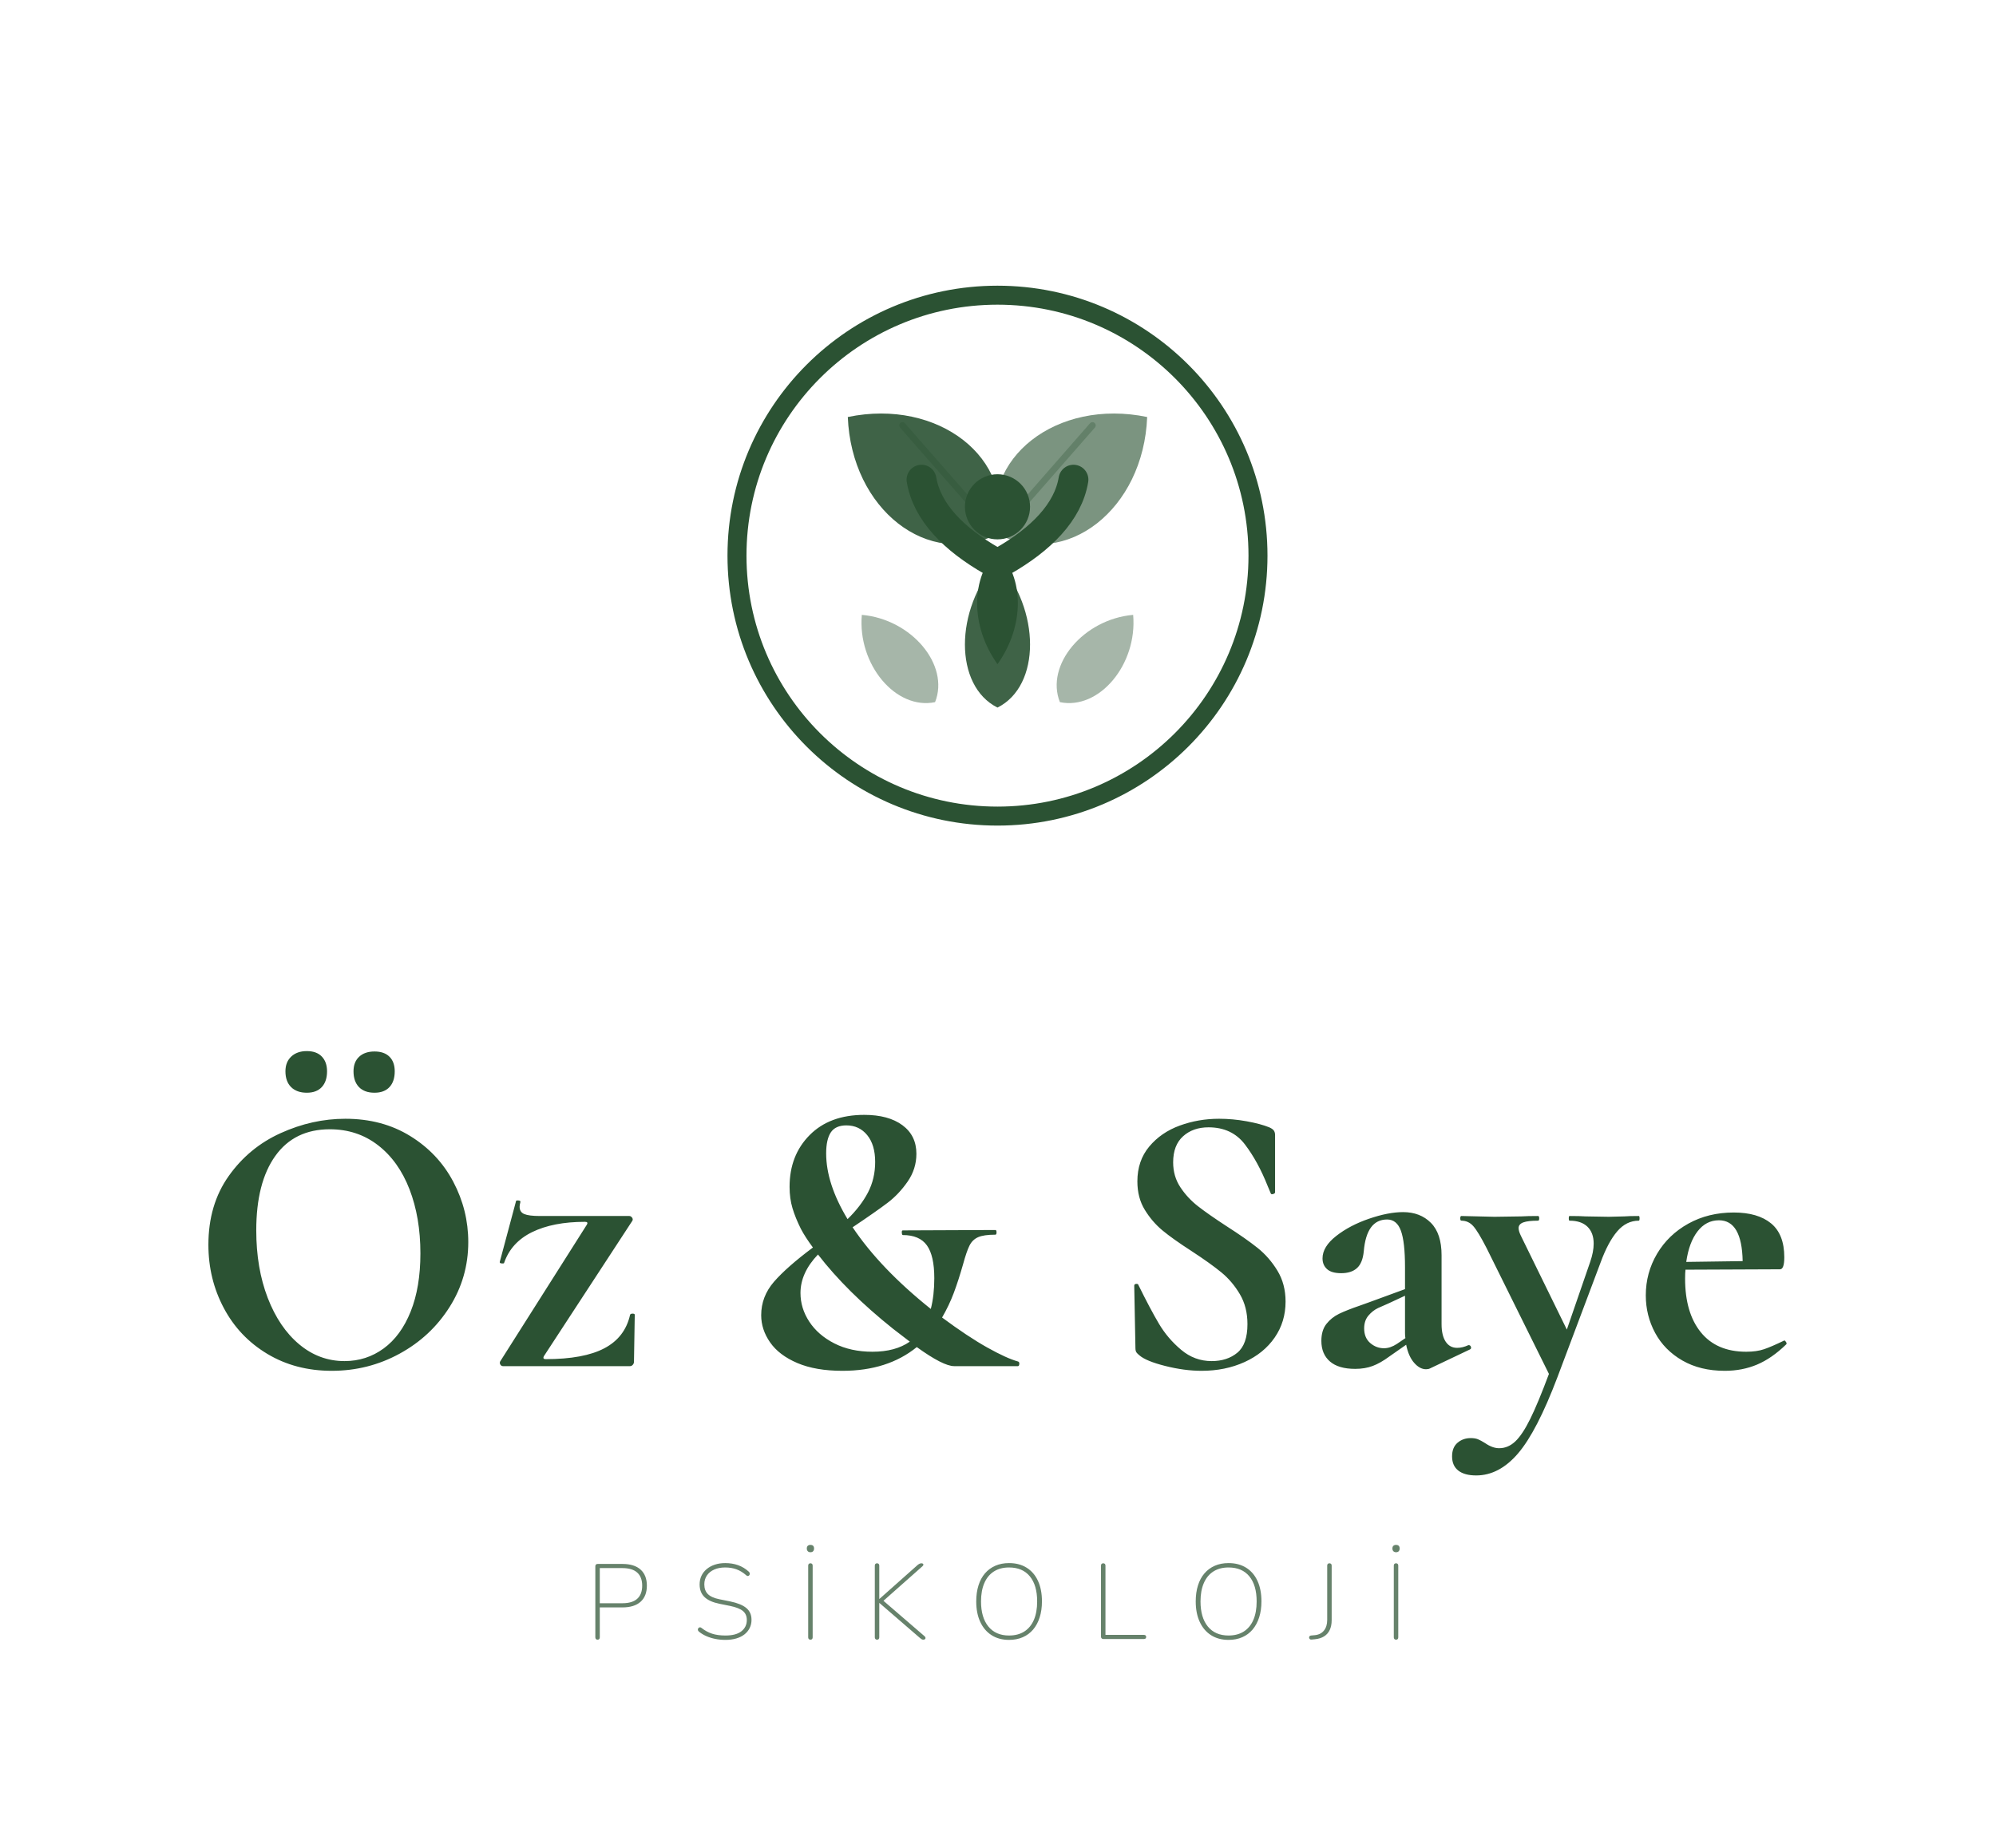
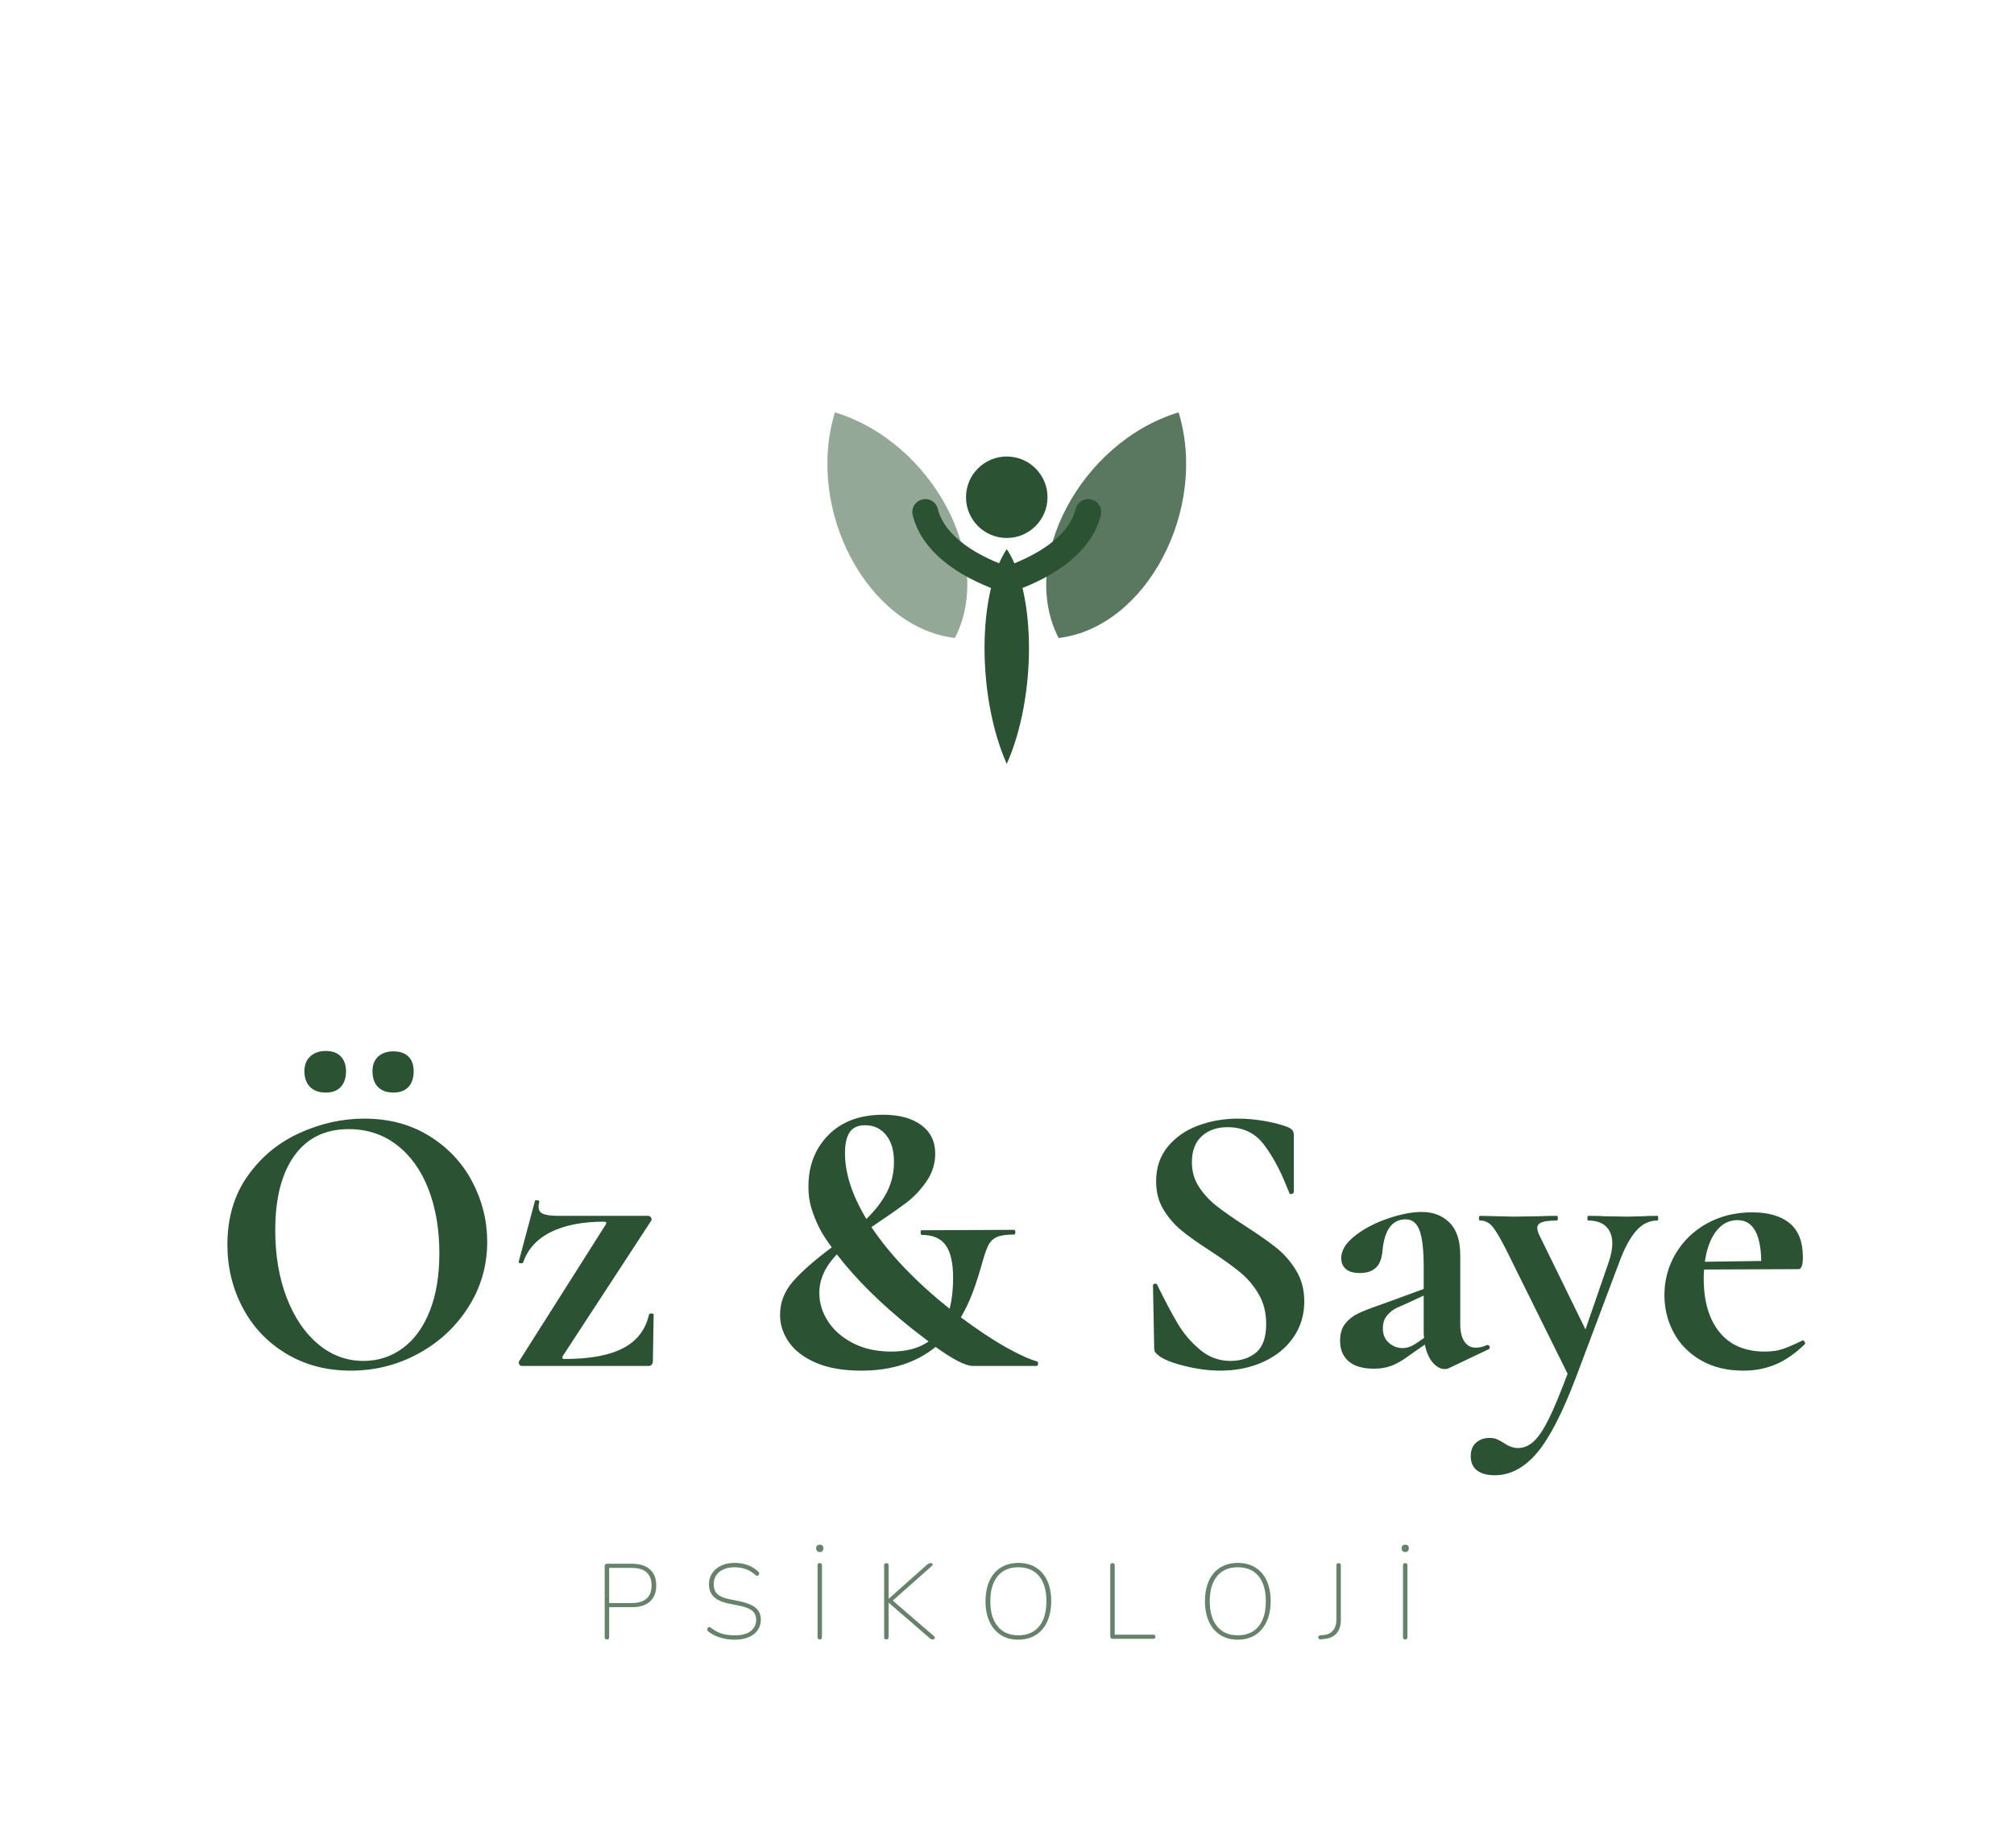
- <svg xmlns="http://www.w3.org/2000/svg" width="862" height="798" viewBox="0 0 862 798">
-   <g transform="translate(280.7787 90) scale(1.171875)">
-     <circle cx="128" cy="128" r="96" stroke="#2B5233" stroke-width="7" fill="none" />
-     <path d="M128 120 C102 108 102 72 128 50 C154 72 154 108 128 120 Z" transform="rotate(-52 128 120)" fill="#2B5233" fill-opacity="0.9" />
-     <path d="M128 120 C102 108 102 72 128 50 C154 72 154 108 128 120 Z" transform="rotate(52 128 120)" fill="#2B5233" fill-opacity="0.62" />
-     <path d="M128 120 L93 80" stroke="#2B5233" stroke-width="2.4" stroke-linecap="round" opacity="0.35" />
-     <path d="M128 120 L163 80" stroke="#2B5233" stroke-width="2.4" stroke-linecap="round" opacity="0.3" />
-     <path d="M105 182 C92 175 92 153 105 140 C118 153 118 175 105 182 Z" transform="rotate(-40 105 182)" fill="#2B5233" fill-opacity="0.42" />
-     <path d="M151 182 C138 175 138 153 151 140 C164 153 164 175 151 182 Z" transform="rotate(40 151 182)" fill="#2B5233" fill-opacity="0.42" />
-     <path d="M128 184 C112 176 112 148 128 130 C144 148 144 176 128 184 Z" fill="#2B5233" fill-opacity="0.9" />
-     <circle cx="128" cy="110" r="12" fill="#2B5233" />
-     <path d="M128 126 C118 136 118 154 128 168 C138 154 138 136 128 126 Z" fill="#2B5233" />
-     <path d="M126 130 C112 122 102 112 100 100" stroke="#2B5233" stroke-width="11" stroke-linecap="round" fill="none" />
-     <path d="M130 130 C144 122 154 112 156 100" stroke="#2B5233" stroke-width="11" stroke-linecap="round" fill="none" />
+ <svg xmlns="http://www.w3.org/2000/svg" width="870" height="798" viewBox="0 0 870 798">
+   <g transform="translate(274.8947 90) scale(1.6)">
+     <path d="M0 0 C-13 -9 -13 -33 0 -46 C13 -33 13 -9 0 0 Z" fill="#2B5233" fill-opacity="0.5" transform="translate(86 116) rotate(-28) scale(1.5)" />
+     <path d="M0 0 C-13 -9 -13 -33 0 -46 C13 -33 13 -9 0 0 Z" fill="#2B5233" fill-opacity="0.78" transform="translate(114 116) rotate(28) scale(1.5)" />
+     <circle cx="100" cy="78" r="11" fill="#2B5233" />
+     <path d="M100 92 C92 104 92 132 100 150 C108 132 108 104 100 92 Z" fill="#2B5233" />
+     <path d="M99 100 C88 96 80 90 78 82" stroke="#2B5233" stroke-width="7" stroke-linecap="round" fill="none" />
+     <path d="M101 100 C112 96 120 90 122 82" stroke="#2B5233" stroke-width="7" stroke-linecap="round" fill="none" />
  </g>
-   <path d="M61.49 2.02Q45.86 2.02 33.68 -5.29Q21.5 -12.6 14.87 -25.12Q8.23 -37.63 8.23 -52.42L8.23 -52.42Q8.23 -69.72 16.97 -82.07Q25.7 -94.42 39.4 -100.63Q53.09 -106.85 67.37 -106.85L67.37 -106.85Q83.33 -106.85 95.42 -99.37Q107.52 -91.9 113.99 -79.63Q120.46 -67.37 120.46 -53.59L120.46 -53.59Q120.46 -38.3 112.39 -25.54Q104.33 -12.77 90.8 -5.38Q77.28 2.02 61.49 2.02L61.49 2.02M67.03 -2.18Q76.44 -2.18 83.92 -7.64Q91.39 -13.1 95.59 -23.6Q99.79 -34.1 99.79 -48.72L99.79 -48.72Q99.79 -64.18 95.09 -76.36Q90.38 -88.54 81.48 -95.42Q72.58 -102.31 60.65 -102.31L60.65 -102.31Q45.36 -102.31 37.13 -90.8Q28.9 -79.3 28.9 -58.63L28.9 -58.63Q28.9 -42.34 33.85 -29.48Q38.81 -16.63 47.46 -9.41Q56.11 -2.18 67.03 -2.18L67.03 -2.18M50.74 -118.1Q46.37 -118.1 43.93 -120.54Q41.5 -122.98 41.5 -127.34L41.5 -127.34Q41.5 -131.38 44.02 -133.73Q46.54 -136.08 50.74 -136.08L50.74 -136.08Q54.94 -136.08 57.2 -133.73Q59.47 -131.38 59.47 -127.34L59.47 -127.34Q59.47 -122.98 57.2 -120.54Q54.94 -118.1 50.74 -118.1L50.74 -118.1M79.97 -118.1Q75.6 -118.1 73.25 -120.54Q70.9 -122.98 70.9 -127.34L70.9 -127.34Q70.9 -131.38 73.33 -133.64Q75.77 -135.91 79.97 -135.91L79.97 -135.91Q84.17 -135.91 86.44 -133.64Q88.7 -131.38 88.7 -127.34L88.7 -127.34Q88.7 -122.98 86.44 -120.54Q84.17 -118.1 79.97 -118.1L79.97 -118.1M171.7 -61.15Q172.37 -62.33 170.86 -62.33L170.86 -62.33Q157.08 -62.33 148.01 -57.88Q138.94 -53.42 135.91 -44.52L135.91 -44.52Q135.91 -44.35 135.24 -44.35L135.24 -44.35Q133.9 -44.35 134.06 -45.02L134.06 -45.02L141.12 -71.4Q141.12 -71.57 141.79 -71.57L141.79 -71.57Q143.14 -71.57 142.97 -70.9L142.97 -70.9Q142.63 -69.55 142.63 -68.88L142.63 -68.88Q142.63 -66.53 144.65 -65.69Q146.66 -64.85 151.37 -64.85L151.37 -64.85L190.01 -64.85Q190.68 -64.85 191.18 -64.18Q191.69 -63.5 191.35 -62.83L191.35 -62.83L153.05 -4.2Q152.54 -3.02 153.89 -3.02L153.89 -3.02Q170.35 -3.02 179.26 -7.73Q188.16 -12.43 190.34 -22.18L190.34 -22.18Q190.51 -22.68 191.44 -22.68Q192.36 -22.68 192.36 -22.18L192.36 -22.18L192.02 -1.85Q192.02 -1.18 191.52 -0.59Q191.02 0 190.34 0L190.34 0L135.41 0Q134.74 0 134.32 -0.67Q133.9 -1.34 134.23 -2.02L134.23 -2.02L171.7 -61.15M296.18 -88.2Q296.18 -95.59 292.74 -99.79Q289.3 -103.99 283.75 -103.99L283.75 -103.99Q279.05 -103.99 277.03 -100.97Q275.02 -97.94 275.02 -91.9L275.02 -91.9Q275.02 -78.79 284.26 -63.5L284.26 -63.5Q289.97 -69.05 293.08 -75.01Q296.18 -80.98 296.18 -88.2L296.18 -88.2M246.96 -22.01Q246.96 -30.07 252.5 -36.46Q258.05 -42.84 269.3 -51.24L269.3 -51.24Q265.94 -55.78 264.1 -59.3L264.1 -59.3Q261.74 -64.01 260.48 -68.21Q259.22 -72.41 259.22 -77.45L259.22 -77.45Q259.22 -91.06 267.88 -99.79Q276.53 -108.53 291.48 -108.53L291.48 -108.53Q301.9 -108.53 307.94 -104.08Q313.99 -99.62 313.99 -91.73L313.99 -91.73Q313.99 -85.18 310.21 -79.72Q306.43 -74.26 301.56 -70.56Q296.69 -66.86 286.44 -59.98L286.44 -59.98Q298.37 -42.17 320.21 -24.7L320.21 -24.7Q321.72 -30.58 321.72 -37.97L321.72 -37.97Q321.72 -47.71 318.53 -52.16Q315.34 -56.62 308.11 -56.62L308.11 -56.62Q307.78 -56.62 307.69 -57.62Q307.61 -58.63 308.11 -58.63L308.11 -58.63L348.1 -58.8Q348.6 -58.8 348.6 -57.79Q348.6 -56.78 348.1 -56.78L348.1 -56.78Q343.06 -56.78 340.62 -55.69Q338.18 -54.6 336.92 -52.08Q335.66 -49.56 334.15 -44.02L334.15 -44.02Q332.14 -36.96 330.12 -31.58Q328.1 -26.21 325.08 -21L325.08 -21Q336.17 -12.77 344.57 -8.06Q352.97 -3.36 357.84 -2.02L357.84 -2.02Q358.51 -1.85 358.43 -0.92Q358.34 0 357.84 0L357.84 0L330.29 0Q325.58 0 314.16 -8.23L314.16 -8.23Q301.56 2.02 282.07 2.02L282.07 2.02Q270.48 2.02 262.58 -1.34Q254.69 -4.7 250.82 -10.25Q246.96 -15.79 246.96 -22.01L246.96 -22.01M263.93 -31.58Q263.93 -25.03 267.71 -19.24Q271.49 -13.44 278.54 -9.83Q285.6 -6.22 295.01 -6.22L295.01 -6.22Q304.92 -6.22 311.14 -10.58L311.14 -10.58L303.91 -16.13Q283.92 -32.09 271.49 -48.22L271.49 -48.22Q263.93 -40.32 263.93 -31.58L263.93 -31.58M424.87 -88.03Q424.87 -81.98 427.98 -77.28Q431.09 -72.58 435.62 -69.05Q440.16 -65.52 447.89 -60.48L447.89 -60.48Q456.29 -55.1 461.33 -51.07Q466.37 -47.04 469.9 -41.24Q473.42 -35.45 473.42 -27.89L473.42 -27.89Q473.42 -19.15 468.72 -12.35Q464.02 -5.54 455.7 -1.76Q447.38 2.02 437.14 2.02L437.14 2.02Q429.74 2.02 421.43 -0.08Q413.11 -2.18 410.26 -4.7L410.26 -4.7Q409.42 -5.38 409 -5.96Q408.58 -6.55 408.58 -7.9L408.58 -7.9L408.07 -34.61L408.07 -34.78Q408.07 -35.45 408.91 -35.53Q409.75 -35.62 409.92 -34.94L409.92 -34.94Q414.96 -24.7 418.74 -18.31Q422.52 -11.93 428.32 -7.06Q434.11 -2.18 441.5 -2.18L441.5 -2.18Q448.22 -2.18 452.59 -5.8Q456.96 -9.41 456.96 -18.14L456.96 -18.14Q456.96 -25.54 453.68 -31.08Q450.41 -36.62 445.7 -40.49Q441 -44.35 432.77 -49.73L432.77 -49.73Q424.7 -54.94 420.25 -58.63Q415.8 -62.33 412.61 -67.54Q409.42 -72.74 409.42 -79.8L409.42 -79.8Q409.42 -88.7 414.54 -94.84Q419.66 -100.97 427.73 -103.91Q435.79 -106.85 444.7 -106.85L444.7 -106.85Q450.58 -106.85 456.62 -105.76Q462.67 -104.66 466.37 -103.15L466.37 -103.15Q467.88 -102.48 468.38 -101.72Q468.89 -100.97 468.89 -99.79L468.89 -99.79L468.89 -75.1Q468.89 -74.59 468.05 -74.34Q467.21 -74.09 467.04 -74.59L467.04 -74.59L465.7 -77.78Q461.5 -88.37 455.87 -95.76Q450.24 -103.15 440.16 -103.15L440.16 -103.15Q433.44 -103.15 429.16 -99.29Q424.87 -95.42 424.87 -88.03L424.87 -88.03M535.75 1.01Q535.08 1.34 534.07 1.34L534.07 1.34Q531.38 1.34 528.95 -1.43Q526.51 -4.2 525.5 -9.24L525.5 -9.24L518.28 -4.2Q514.42 -1.34 511.06 -0.08Q507.7 1.18 503.5 1.18L503.5 1.18Q496.27 1.18 492.58 -2.02Q488.88 -5.21 488.88 -10.92L488.88 -10.92Q488.88 -15.46 491.06 -18.23Q493.25 -21 496.52 -22.6Q499.8 -24.19 505.68 -26.21L505.68 -26.21L509.88 -27.72L525 -33.26L525 -42.84Q525 -53.59 523.24 -58.46Q521.47 -63.34 517.27 -63.34L517.27 -63.34Q508.37 -63.34 507.19 -49.56L507.19 -49.56Q506.69 -44.52 504.25 -42.34Q501.82 -40.15 497.45 -40.15L497.45 -40.15Q493.25 -40.15 491.32 -41.92Q489.38 -43.68 489.38 -46.54L489.38 -46.54Q489.38 -51.58 495.26 -56.2Q501.14 -60.82 509.46 -63.67Q517.78 -66.53 524.16 -66.53L524.16 -66.53Q531.55 -66.53 536.17 -61.91Q540.79 -57.29 540.79 -47.88L540.79 -47.88L540.79 -18.14Q540.79 -13.27 542.56 -10.58Q544.32 -7.9 547.51 -7.9L547.51 -7.9Q549.86 -7.9 552.38 -9.07L552.38 -9.07L552.55 -9.07Q553.22 -9.07 553.48 -8.32Q553.73 -7.56 553.06 -7.22L553.06 -7.22L535.75 1.01M507.36 -16.3Q507.36 -12.26 509.96 -10Q512.57 -7.73 515.93 -7.73L515.93 -7.73Q518.62 -7.73 521.47 -9.58L521.47 -9.58L525.17 -12.1Q525 -12.94 525 -14.28L525 -14.28L525 -30.41L517.78 -27.05Q515.76 -26.21 513.41 -25.12Q511.06 -24.02 509.21 -21.84Q507.36 -19.66 507.36 -16.3L507.36 -16.3M625.97 -64.85Q626.3 -64.85 626.3 -63.84Q626.3 -62.83 625.97 -62.83L625.97 -62.83Q620.59 -62.83 616.64 -58.21Q612.7 -53.59 609.5 -44.86L609.5 -44.86L590.86 4.7Q581.95 28.22 573.8 37.72Q565.66 47.21 555.74 47.21L555.74 47.21Q550.7 47.21 548.02 45.11Q545.33 43.01 545.33 38.98L545.33 38.98Q545.33 35.11 547.68 33.1Q550.03 31.08 553.39 31.08L553.39 31.08Q555.24 31.08 556.5 31.58Q557.76 32.09 559.61 33.26L559.61 33.26Q562.8 35.45 565.66 35.45L565.66 35.45Q569.52 35.45 572.63 32.51Q575.74 29.57 579.1 22.76Q582.46 15.96 587.16 3.36L587.16 3.36L560.28 -50.9Q556.58 -58.13 554.48 -60.48Q552.38 -62.83 549.36 -62.83L549.36 -62.83Q548.86 -62.83 548.86 -63.84Q548.86 -64.85 549.36 -64.85L549.36 -64.85L563.64 -64.51L575.23 -64.68Q577.92 -64.85 582.46 -64.85L582.46 -64.85Q582.96 -64.85 582.96 -63.84Q582.96 -62.83 582.46 -62.83L582.46 -62.83Q578.09 -62.83 576.07 -62.08Q574.06 -61.32 574.06 -59.64L574.06 -59.64Q574.06 -58.3 575.06 -56.28L575.06 -56.28L594.89 -15.79L604.97 -45.02Q606.48 -49.39 606.48 -52.92L606.48 -52.92Q606.48 -57.62 603.79 -60.23Q601.1 -62.83 596.06 -62.83L596.06 -62.83Q595.73 -62.83 595.73 -63.84Q595.73 -64.85 596.06 -64.85L596.06 -64.85Q600.6 -64.85 602.95 -64.68L602.95 -64.68L613.03 -64.51L619.75 -64.68Q621.77 -64.85 625.97 -64.85L625.97 -64.85M663.1 2.02Q652.51 2.02 644.78 -2.44Q637.06 -6.89 633.02 -14.36Q628.99 -21.84 628.99 -30.58L628.99 -30.58Q628.99 -40.32 633.86 -48.55Q638.74 -56.78 647.39 -61.57Q656.04 -66.36 666.96 -66.36L666.96 -66.36Q677.38 -66.36 683.09 -61.66Q688.8 -56.95 688.8 -47.04L688.8 -47.04Q688.8 -41.83 686.95 -41.83L686.95 -41.83L646.13 -41.66Q645.96 -40.32 645.96 -37.8L645.96 -37.8Q645.96 -23.02 652.76 -14.62Q659.57 -6.22 672.34 -6.22L672.34 -6.22Q676.87 -6.22 680.06 -7.31Q683.26 -8.4 688.46 -10.92L688.46 -10.92L688.8 -11.09Q689.14 -11.09 689.56 -10.42Q689.98 -9.74 689.64 -9.41L689.64 -9.41Q683.42 -3.36 677.04 -0.67Q670.66 2.02 663.1 2.02L663.1 2.02M646.46 -45.02L670.82 -45.36Q670.49 -63 660.58 -63L660.58 -63Q655.03 -63 651.34 -58.21Q647.64 -53.42 646.46 -45.02L646.46 -45.02" fill="#2B5233" transform="translate(81.77 590.08)" />
-   <path d="M5.38 0.28L5.38 0.28Q4.92 0.28 4.67 0Q4.42 -0.28 4.42 -0.74L4.42 -0.74L4.42 -31.42Q4.42 -31.92 4.69 -32.18Q4.97 -32.43 5.43 -32.43L5.43 -32.43L16.15 -32.43Q21.25 -32.43 23.97 -29.99Q26.68 -27.55 26.68 -23.05L26.68 -23.05Q26.68 -18.54 23.97 -16.1Q21.25 -13.66 16.15 -13.66L16.15 -13.66L6.35 -13.66L6.35 -0.74Q6.35 -0.28 6.12 0Q5.89 0.28 5.38 0.28M6.35 -30.64L6.35 -15.46L16.1 -15.46Q20.38 -15.46 22.52 -17.39Q24.66 -19.32 24.66 -23.05L24.66 -23.05Q24.66 -26.77 22.52 -28.7Q20.38 -30.64 16.1 -30.64L16.1 -30.64L6.35 -30.64 M60.6 0.37L60.6 0.37Q58.3 0.37 56.23 -0.05Q54.16 -0.46 52.39 -1.24Q50.61 -2.02 49.19 -3.17L49.19 -3.17Q48.87 -3.45 48.75 -3.77Q48.64 -4.09 48.75 -4.39Q48.87 -4.69 49.1 -4.88Q49.33 -5.06 49.65 -5.06Q49.97 -5.06 50.29 -4.78L50.29 -4.78Q52.45 -3.08 54.87 -2.3Q57.28 -1.52 60.6 -1.52L60.6 -1.52Q65.2 -1.52 67.52 -3.36Q69.84 -5.2 69.84 -8.23L69.84 -8.23Q69.84 -10.72 68.14 -12.12Q66.44 -13.52 62.57 -14.31L62.57 -14.31L58.02 -15.23Q53.7 -16.1 51.58 -18.12Q49.46 -20.15 49.46 -23.6L49.46 -23.6Q49.46 -25.67 50.27 -27.35Q51.07 -29.03 52.55 -30.24Q54.02 -31.46 56.04 -32.13Q58.07 -32.8 60.5 -32.8L60.5 -32.8Q63.54 -32.8 66.07 -31.9Q68.6 -31 70.67 -29.12L70.67 -29.12Q70.99 -28.84 71.08 -28.5Q71.18 -28.15 71.06 -27.85Q70.95 -27.55 70.74 -27.39Q70.53 -27.23 70.21 -27.23Q69.89 -27.23 69.57 -27.55L69.57 -27.55Q67.59 -29.3 65.38 -30.11Q63.17 -30.91 60.5 -30.91L60.5 -30.91Q57.79 -30.91 55.77 -30.01Q53.74 -29.12 52.61 -27.46Q51.49 -25.81 51.49 -23.6L51.49 -23.6Q51.49 -20.93 53.05 -19.39Q54.62 -17.85 58.11 -17.16L58.11 -17.16L62.67 -16.24Q67.36 -15.27 69.61 -13.41Q71.87 -11.55 71.87 -8.28L71.87 -8.28Q71.87 -6.35 71.08 -4.76Q70.3 -3.17 68.85 -2.02Q67.4 -0.87 65.31 -0.25Q63.22 0.37 60.6 0.37 M97.32 0.28L97.32 0.28Q96.86 0.28 96.6 0Q96.35 -0.28 96.35 -0.74L96.35 -0.74L96.35 -31.69Q96.35 -32.2 96.6 -32.45Q96.86 -32.71 97.32 -32.71L97.32 -32.71Q97.78 -32.71 98.03 -32.45Q98.28 -32.2 98.28 -31.69L98.28 -31.69L98.28 -0.74Q98.28 -0.28 98.05 0Q97.82 0.28 97.32 0.28M97.32 -37.49L97.32 -37.49Q96.58 -37.49 96.17 -37.93Q95.75 -38.36 95.75 -39.1L95.75 -39.1Q95.75 -39.88 96.17 -40.27Q96.58 -40.66 97.32 -40.66L97.32 -40.66Q98.1 -40.66 98.49 -40.27Q98.88 -39.88 98.88 -39.1L98.88 -39.1Q98.88 -38.36 98.49 -37.93Q98.1 -37.49 97.32 -37.49 M126.08 0.28L126.08 0.28Q125.62 0.28 125.37 0Q125.12 -0.28 125.12 -0.74L125.12 -0.74L125.12 -31.69Q125.12 -32.2 125.37 -32.45Q125.62 -32.71 126.08 -32.71L126.08 -32.71Q126.54 -32.71 126.79 -32.45Q127.05 -32.2 127.05 -31.69L127.05 -31.69L127.05 -17.34L127.14 -17.34L143.65 -32.02Q144.11 -32.38 144.48 -32.54Q144.85 -32.71 145.22 -32.71L145.22 -32.71Q145.68 -32.71 145.91 -32.52Q146.14 -32.34 146.09 -32.04Q146.05 -31.74 145.68 -31.42L145.68 -31.42L127.97 -15.73L128.06 -17.2L146.51 -1.29Q146.97 -0.92 147.01 -0.55Q147.06 -0.18 146.8 0.05Q146.55 0.28 146.09 0.28L146.09 0.28Q145.72 0.28 145.4 0.12Q145.08 -0.05 144.71 -0.37L144.71 -0.37L127.14 -15.55L127.05 -15.55L127.05 -0.74Q127.05 -0.28 126.82 0Q126.59 0.28 126.08 0.28 M183.09 0.37L183.09 0.37Q178.72 0.37 175.55 -1.66Q172.37 -3.68 170.65 -7.41Q168.92 -11.13 168.92 -16.24L168.92 -16.24Q168.92 -20.1 169.89 -23.16Q170.85 -26.22 172.69 -28.36Q174.53 -30.5 177.16 -31.65Q179.78 -32.8 183.09 -32.8L183.09 -32.8Q187.51 -32.8 190.7 -30.8Q193.9 -28.8 195.6 -25.09Q197.3 -21.39 197.3 -16.28L197.3 -16.28Q197.3 -12.42 196.31 -9.34Q195.33 -6.26 193.49 -4.09Q191.65 -1.93 189.02 -0.78Q186.4 0.37 183.09 0.37M183.09 -1.52L183.09 -1.52Q186.95 -1.52 189.67 -3.24Q192.38 -4.97 193.81 -8.26Q195.23 -11.55 195.23 -16.24L195.23 -16.24Q195.23 -23.23 192.08 -27.07Q188.93 -30.91 183.09 -30.91L183.09 -30.91Q179.27 -30.91 176.56 -29.19Q173.84 -27.46 172.42 -24.17Q170.99 -20.88 170.99 -16.24L170.99 -16.24Q170.99 -9.29 174.17 -5.4Q177.34 -1.52 183.09 -1.52 M241.29 0L223.81 0Q223.35 0 223.08 -0.28Q222.8 -0.55 222.8 -1.01L222.8 -1.01L222.8 -31.69Q222.8 -32.2 223.05 -32.45Q223.31 -32.71 223.77 -32.71L223.77 -32.71Q224.23 -32.71 224.48 -32.45Q224.73 -32.2 224.73 -31.69L224.73 -31.69L224.73 -1.79L241.29 -1.79Q241.8 -1.79 242.05 -1.56Q242.31 -1.33 242.31 -0.92L242.31 -0.92Q242.31 -0.46 242.05 -0.23Q241.8 0 241.29 0L241.29 0 M277.88 0.37L277.88 0.37Q273.51 0.37 270.33 -1.66Q267.16 -3.68 265.44 -7.41Q263.71 -11.13 263.71 -16.24L263.71 -16.24Q263.71 -20.1 264.68 -23.16Q265.64 -26.22 267.48 -28.36Q269.32 -30.5 271.94 -31.65Q274.57 -32.8 277.88 -32.8L277.88 -32.8Q282.29 -32.8 285.49 -30.8Q288.69 -28.8 290.39 -25.09Q292.09 -21.39 292.09 -16.28L292.09 -16.28Q292.09 -12.42 291.1 -9.34Q290.11 -6.26 288.27 -4.09Q286.43 -1.93 283.81 -0.78Q281.19 0.37 277.88 0.37M277.88 -1.52L277.88 -1.52Q281.74 -1.52 284.46 -3.24Q287.17 -4.97 288.6 -8.26Q290.02 -11.55 290.02 -16.24L290.02 -16.24Q290.02 -23.23 286.87 -27.07Q283.72 -30.91 277.88 -30.91L277.88 -30.91Q274.06 -30.91 271.35 -29.19Q268.63 -27.46 267.21 -24.17Q265.78 -20.88 265.78 -16.24L265.78 -16.24Q265.78 -9.29 268.95 -5.4Q272.13 -1.52 277.88 -1.52 M315.2 0.09L313.73 0.23Q313.22 0.28 312.94 -0.02Q312.67 -0.32 312.67 -0.69L312.67 -0.69Q312.67 -0.97 312.88 -1.22Q313.08 -1.47 313.54 -1.52L313.54 -1.52L315.06 -1.66Q317.64 -1.89 319.06 -3.63Q320.49 -5.38 320.49 -8.23L320.49 -8.23L320.49 -31.69Q320.49 -32.2 320.74 -32.45Q320.99 -32.71 321.45 -32.71L321.45 -32.71Q321.91 -32.71 322.17 -32.45Q322.42 -32.2 322.42 -31.69L322.42 -31.69L322.42 -8.14Q322.42 -5.7 321.59 -3.93Q320.76 -2.16 319.15 -1.15Q317.54 -0.14 315.2 0.09L315.2 0.09 M350.22 0.28L350.22 0.28Q349.76 0.28 349.5 0Q349.25 -0.28 349.25 -0.74L349.25 -0.74L349.25 -31.69Q349.25 -32.2 349.5 -32.45Q349.76 -32.71 350.22 -32.71L350.22 -32.71Q350.68 -32.71 350.93 -32.45Q351.18 -32.2 351.18 -31.69L351.18 -31.69L351.18 -0.74Q351.18 -0.28 350.95 0Q350.72 0.28 350.22 0.28M350.22 -37.49L350.22 -37.49Q349.48 -37.49 349.07 -37.93Q348.65 -38.36 348.65 -39.1L348.65 -39.1Q348.65 -39.88 349.07 -40.27Q349.48 -40.66 350.22 -40.66L350.22 -40.66Q351 -40.66 351.39 -40.27Q351.78 -39.88 351.78 -39.1L351.78 -39.1Q351.78 -38.36 351.39 -37.93Q351 -37.49 350.22 -37.49" fill="#2B5233" fill-opacity="0.72" transform="translate(252.68 707.95)" />
+   <path d="M61.49 2.02Q45.86 2.02 33.68 -5.29Q21.5 -12.6 14.87 -25.12Q8.23 -37.63 8.23 -52.42L8.23 -52.42Q8.23 -69.72 16.97 -82.07Q25.7 -94.42 39.4 -100.63Q53.09 -106.85 67.37 -106.85L67.37 -106.85Q83.33 -106.85 95.42 -99.37Q107.52 -91.9 113.99 -79.63Q120.46 -67.37 120.46 -53.59L120.46 -53.59Q120.46 -38.3 112.39 -25.54Q104.33 -12.77 90.8 -5.38Q77.28 2.02 61.49 2.02L61.49 2.02M67.03 -2.18Q76.44 -2.18 83.92 -7.64Q91.39 -13.1 95.59 -23.6Q99.79 -34.1 99.79 -48.72L99.79 -48.72Q99.79 -64.18 95.09 -76.36Q90.38 -88.54 81.48 -95.42Q72.58 -102.31 60.65 -102.31L60.65 -102.31Q45.36 -102.31 37.13 -90.8Q28.9 -79.3 28.9 -58.63L28.9 -58.63Q28.9 -42.34 33.85 -29.48Q38.81 -16.63 47.46 -9.41Q56.11 -2.18 67.03 -2.18L67.03 -2.18M50.74 -118.1Q46.37 -118.1 43.93 -120.54Q41.5 -122.98 41.5 -127.34L41.5 -127.34Q41.5 -131.38 44.02 -133.73Q46.54 -136.08 50.74 -136.08L50.74 -136.08Q54.94 -136.08 57.2 -133.73Q59.47 -131.38 59.47 -127.34L59.47 -127.34Q59.47 -122.98 57.2 -120.54Q54.94 -118.1 50.74 -118.1L50.74 -118.1M79.97 -118.1Q75.6 -118.1 73.25 -120.54Q70.9 -122.98 70.9 -127.34L70.9 -127.34Q70.9 -131.38 73.33 -133.64Q75.77 -135.91 79.97 -135.91L79.97 -135.91Q84.17 -135.91 86.44 -133.64Q88.7 -131.38 88.7 -127.34L88.7 -127.34Q88.7 -122.98 86.44 -120.54Q84.17 -118.1 79.97 -118.1L79.97 -118.1 M171.7 -61.15Q172.37 -62.33 170.86 -62.33L170.86 -62.33Q157.08 -62.33 148.01 -57.88Q138.94 -53.42 135.91 -44.52L135.91 -44.52Q135.91 -44.35 135.24 -44.35L135.24 -44.35Q133.9 -44.35 134.06 -45.02L134.06 -45.02L141.12 -71.4Q141.12 -71.57 141.79 -71.57L141.79 -71.57Q143.14 -71.57 142.97 -70.9L142.97 -70.9Q142.63 -69.55 142.63 -68.88L142.63 -68.88Q142.63 -66.53 144.65 -65.69Q146.66 -64.85 151.37 -64.85L151.37 -64.85L190.01 -64.85Q190.68 -64.85 191.18 -64.18Q191.69 -63.5 191.35 -62.83L191.35 -62.83L153.05 -4.2Q152.54 -3.02 153.89 -3.02L153.89 -3.02Q170.35 -3.02 179.26 -7.73Q188.16 -12.43 190.34 -22.18L190.34 -22.18Q190.51 -22.68 191.44 -22.68Q192.36 -22.68 192.36 -22.18L192.36 -22.18L192.02 -1.85Q192.02 -1.18 191.52 -0.59Q191.02 0 190.34 0L190.34 0L135.41 0Q134.74 0 134.32 -0.67Q133.9 -1.34 134.23 -2.02L134.23 -2.02L171.7 -61.15  M296.18 -88.2Q296.18 -95.59 292.74 -99.79Q289.3 -103.99 283.75 -103.99L283.75 -103.99Q279.05 -103.99 277.03 -100.97Q275.02 -97.94 275.02 -91.9L275.02 -91.9Q275.02 -78.79 284.26 -63.5L284.26 -63.5Q289.97 -69.05 293.08 -75.01Q296.18 -80.98 296.18 -88.2L296.18 -88.2M246.96 -22.01Q246.96 -30.07 252.5 -36.46Q258.05 -42.84 269.3 -51.24L269.3 -51.24Q265.94 -55.78 264.1 -59.3L264.1 -59.3Q261.74 -64.01 260.48 -68.21Q259.22 -72.41 259.22 -77.45L259.22 -77.45Q259.22 -91.06 267.88 -99.79Q276.53 -108.53 291.48 -108.53L291.48 -108.53Q301.9 -108.53 307.94 -104.08Q313.99 -99.62 313.99 -91.73L313.99 -91.73Q313.99 -85.18 310.21 -79.72Q306.43 -74.26 301.56 -70.56Q296.69 -66.86 286.44 -59.98L286.44 -59.98Q298.37 -42.17 320.21 -24.7L320.21 -24.7Q321.72 -30.58 321.72 -37.97L321.72 -37.97Q321.72 -47.71 318.53 -52.16Q315.34 -56.62 308.11 -56.62L308.11 -56.62Q307.78 -56.62 307.69 -57.62Q307.61 -58.63 308.11 -58.63L308.11 -58.63L348.1 -58.8Q348.6 -58.8 348.6 -57.79Q348.6 -56.78 348.1 -56.78L348.1 -56.78Q343.06 -56.78 340.62 -55.69Q338.18 -54.6 336.92 -52.08Q335.66 -49.56 334.15 -44.02L334.15 -44.02Q332.14 -36.96 330.12 -31.58Q328.1 -26.21 325.08 -21L325.08 -21Q336.17 -12.77 344.57 -8.06Q352.97 -3.36 357.84 -2.02L357.84 -2.02Q358.51 -1.85 358.43 -0.92Q358.34 0 357.84 0L357.84 0L330.29 0Q325.58 0 314.16 -8.23L314.16 -8.23Q301.56 2.02 282.07 2.02L282.07 2.02Q270.48 2.02 262.58 -1.34Q254.69 -4.7 250.82 -10.25Q246.96 -15.79 246.96 -22.01L246.96 -22.01M263.93 -31.58Q263.93 -25.03 267.71 -19.24Q271.49 -13.44 278.54 -9.83Q285.6 -6.22 295.01 -6.22L295.01 -6.22Q304.92 -6.22 311.14 -10.58L311.14 -10.58L303.91 -16.13Q283.92 -32.09 271.49 -48.22L271.49 -48.22Q263.93 -40.32 263.93 -31.58L263.93 -31.58  M424.87 -88.03Q424.87 -81.98 427.98 -77.28Q431.09 -72.58 435.62 -69.05Q440.16 -65.52 447.89 -60.48L447.89 -60.48Q456.29 -55.1 461.33 -51.07Q466.37 -47.04 469.9 -41.24Q473.42 -35.45 473.42 -27.89L473.42 -27.89Q473.42 -19.15 468.72 -12.35Q464.02 -5.54 455.7 -1.76Q447.38 2.02 437.14 2.02L437.14 2.02Q429.74 2.02 421.43 -0.08Q413.11 -2.18 410.26 -4.7L410.26 -4.7Q409.42 -5.38 409 -5.96Q408.58 -6.55 408.58 -7.9L408.58 -7.9L408.07 -34.61L408.07 -34.78Q408.07 -35.45 408.91 -35.53Q409.75 -35.62 409.92 -34.94L409.92 -34.94Q414.96 -24.7 418.74 -18.31Q422.52 -11.93 428.32 -7.06Q434.11 -2.18 441.5 -2.18L441.5 -2.18Q448.22 -2.18 452.59 -5.8Q456.96 -9.41 456.96 -18.14L456.96 -18.14Q456.96 -25.54 453.68 -31.08Q450.41 -36.62 445.7 -40.49Q441 -44.35 432.77 -49.73L432.77 -49.73Q424.7 -54.94 420.25 -58.63Q415.8 -62.33 412.61 -67.54Q409.42 -72.74 409.42 -79.8L409.42 -79.8Q409.42 -88.7 414.54 -94.84Q419.66 -100.97 427.73 -103.91Q435.79 -106.85 444.7 -106.85L444.7 -106.85Q450.58 -106.85 456.62 -105.76Q462.67 -104.66 466.37 -103.15L466.37 -103.15Q467.88 -102.48 468.38 -101.72Q468.89 -100.97 468.89 -99.79L468.89 -99.79L468.89 -75.1Q468.89 -74.59 468.05 -74.34Q467.21 -74.09 467.04 -74.59L467.04 -74.59L465.7 -77.78Q461.5 -88.37 455.87 -95.76Q450.24 -103.15 440.16 -103.15L440.16 -103.15Q433.44 -103.15 429.16 -99.29Q424.87 -95.42 424.87 -88.03L424.87 -88.03 M535.75 1.01Q535.08 1.34 534.07 1.34L534.07 1.34Q531.38 1.34 528.95 -1.43Q526.51 -4.2 525.5 -9.24L525.5 -9.24L518.28 -4.2Q514.42 -1.34 511.06 -0.08Q507.7 1.18 503.5 1.18L503.5 1.18Q496.27 1.18 492.58 -2.02Q488.88 -5.21 488.88 -10.92L488.88 -10.92Q488.88 -15.46 491.06 -18.23Q493.25 -21 496.52 -22.6Q499.8 -24.19 505.68 -26.21L505.68 -26.21L509.88 -27.72L525 -33.26L525 -42.84Q525 -53.59 523.24 -58.46Q521.47 -63.34 517.27 -63.34L517.27 -63.34Q508.37 -63.34 507.19 -49.56L507.19 -49.56Q506.69 -44.52 504.25 -42.34Q501.82 -40.15 497.45 -40.15L497.45 -40.15Q493.25 -40.15 491.32 -41.92Q489.38 -43.68 489.38 -46.54L489.38 -46.54Q489.38 -51.58 495.26 -56.2Q501.14 -60.82 509.46 -63.67Q517.78 -66.53 524.16 -66.53L524.16 -66.53Q531.55 -66.53 536.17 -61.91Q540.79 -57.29 540.79 -47.88L540.79 -47.88L540.79 -18.14Q540.79 -13.27 542.56 -10.58Q544.32 -7.9 547.51 -7.9L547.51 -7.9Q549.86 -7.9 552.38 -9.07L552.38 -9.07L552.55 -9.07Q553.22 -9.07 553.48 -8.32Q553.73 -7.56 553.06 -7.22L553.06 -7.22L535.75 1.01M507.36 -16.3Q507.36 -12.26 509.96 -10Q512.57 -7.73 515.93 -7.73L515.93 -7.73Q518.62 -7.73 521.47 -9.58L521.47 -9.58L525.17 -12.1Q525 -12.94 525 -14.28L525 -14.28L525 -30.41L517.78 -27.05Q515.76 -26.21 513.41 -25.12Q511.06 -24.02 509.21 -21.84Q507.36 -19.66 507.36 -16.3L507.36 -16.3 M625.97 -64.85Q626.3 -64.85 626.3 -63.84Q626.3 -62.83 625.97 -62.83L625.97 -62.83Q620.59 -62.83 616.64 -58.21Q612.7 -53.59 609.5 -44.86L609.5 -44.86L590.86 4.7Q581.95 28.22 573.8 37.72Q565.66 47.21 555.74 47.21L555.74 47.21Q550.7 47.21 548.02 45.11Q545.33 43.01 545.33 38.98L545.33 38.98Q545.33 35.11 547.68 33.1Q550.03 31.08 553.39 31.08L553.39 31.08Q555.24 31.08 556.5 31.58Q557.76 32.09 559.61 33.26L559.61 33.26Q562.8 35.45 565.66 35.45L565.66 35.45Q569.52 35.45 572.63 32.51Q575.74 29.57 579.1 22.76Q582.46 15.96 587.16 3.36L587.16 3.36L560.28 -50.9Q556.58 -58.13 554.48 -60.48Q552.38 -62.83 549.36 -62.83L549.36 -62.83Q548.86 -62.83 548.86 -63.84Q548.86 -64.85 549.36 -64.85L549.36 -64.85L563.64 -64.51L575.23 -64.68Q577.92 -64.85 582.46 -64.85L582.46 -64.85Q582.96 -64.85 582.96 -63.84Q582.96 -62.83 582.46 -62.83L582.46 -62.83Q578.09 -62.83 576.07 -62.08Q574.06 -61.32 574.06 -59.64L574.06 -59.64Q574.06 -58.3 575.06 -56.28L575.06 -56.28L594.89 -15.79L604.97 -45.02Q606.48 -49.39 606.48 -52.92L606.48 -52.92Q606.48 -57.62 603.79 -60.23Q601.1 -62.83 596.06 -62.83L596.06 -62.83Q595.73 -62.83 595.73 -63.84Q595.73 -64.85 596.06 -64.85L596.06 -64.85Q600.6 -64.85 602.95 -64.68L602.95 -64.68L613.03 -64.51L619.75 -64.68Q621.77 -64.85 625.97 -64.85L625.97 -64.85 M663.1 2.02Q652.51 2.02 644.78 -2.44Q637.06 -6.89 633.02 -14.36Q628.99 -21.84 628.99 -30.58L628.99 -30.58Q628.99 -40.32 633.86 -48.55Q638.74 -56.78 647.39 -61.57Q656.04 -66.36 666.96 -66.36L666.96 -66.36Q677.38 -66.36 683.09 -61.66Q688.8 -56.95 688.8 -47.04L688.8 -47.04Q688.8 -41.83 686.95 -41.83L686.95 -41.83L646.13 -41.66Q645.96 -40.32 645.96 -37.8L645.96 -37.8Q645.96 -23.02 652.76 -14.62Q659.57 -6.22 672.34 -6.22L672.34 -6.22Q676.87 -6.22 680.06 -7.31Q683.26 -8.4 688.46 -10.92L688.46 -10.92L688.8 -11.09Q689.14 -11.09 689.56 -10.42Q689.98 -9.74 689.64 -9.41L689.64 -9.41Q683.42 -3.36 677.04 -0.67Q670.66 2.02 663.1 2.02L663.1 2.02M646.46 -45.02L670.82 -45.36Q670.49 -63 660.58 -63L660.58 -63Q655.03 -63 651.34 -58.21Q647.64 -53.42 646.46 -45.02L646.46 -45.02" fill="#2B5233" transform="translate(90.00 590.08)" />
+   <path d="M5.38 0.28L5.38 0.28Q4.92 0.28 4.67 0Q4.42 -0.28 4.42 -0.74L4.42 -0.74L4.42 -31.42Q4.42 -31.92 4.69 -32.18Q4.97 -32.43 5.43 -32.43L5.43 -32.43L16.15 -32.43Q21.25 -32.43 23.97 -29.99Q26.68 -27.55 26.68 -23.05L26.68 -23.05Q26.68 -18.54 23.97 -16.1Q21.25 -13.66 16.15 -13.66L16.15 -13.66L6.35 -13.66L6.35 -0.74Q6.35 -0.28 6.12 0Q5.89 0.28 5.38 0.28M6.35 -30.64L6.35 -15.46L16.1 -15.46Q20.38 -15.46 22.52 -17.39Q24.66 -19.32 24.66 -23.05L24.66 -23.05Q24.66 -26.77 22.52 -28.7Q20.38 -30.64 16.1 -30.64L16.1 -30.64L6.35 -30.64 M60.6 0.37L60.6 0.37Q58.3 0.37 56.23 -0.05Q54.16 -0.46 52.39 -1.24Q50.61 -2.02 49.19 -3.17L49.19 -3.17Q48.87 -3.45 48.75 -3.77Q48.64 -4.09 48.75 -4.39Q48.87 -4.69 49.1 -4.88Q49.33 -5.06 49.65 -5.06Q49.97 -5.06 50.29 -4.78L50.29 -4.78Q52.45 -3.08 54.87 -2.3Q57.28 -1.52 60.6 -1.52L60.6 -1.52Q65.2 -1.52 67.52 -3.36Q69.84 -5.2 69.84 -8.23L69.84 -8.23Q69.84 -10.72 68.14 -12.12Q66.44 -13.52 62.57 -14.31L62.57 -14.31L58.02 -15.23Q53.7 -16.1 51.58 -18.12Q49.46 -20.15 49.46 -23.6L49.46 -23.6Q49.46 -25.67 50.27 -27.35Q51.07 -29.03 52.55 -30.24Q54.02 -31.46 56.04 -32.13Q58.07 -32.8 60.5 -32.8L60.5 -32.8Q63.54 -32.8 66.07 -31.9Q68.6 -31 70.67 -29.12L70.67 -29.12Q70.99 -28.84 71.08 -28.5Q71.18 -28.15 71.06 -27.85Q70.95 -27.55 70.74 -27.39Q70.53 -27.23 70.21 -27.23Q69.89 -27.23 69.57 -27.55L69.57 -27.55Q67.59 -29.3 65.38 -30.11Q63.17 -30.91 60.5 -30.91L60.5 -30.91Q57.79 -30.91 55.77 -30.01Q53.74 -29.12 52.61 -27.46Q51.49 -25.81 51.49 -23.6L51.49 -23.6Q51.49 -20.93 53.05 -19.39Q54.62 -17.85 58.11 -17.16L58.11 -17.16L62.67 -16.24Q67.36 -15.27 69.61 -13.41Q71.87 -11.55 71.87 -8.28L71.87 -8.28Q71.87 -6.35 71.08 -4.76Q70.3 -3.17 68.85 -2.02Q67.4 -0.87 65.31 -0.25Q63.22 0.37 60.6 0.37 M97.32 0.28L97.32 0.28Q96.86 0.28 96.6 0Q96.35 -0.28 96.35 -0.74L96.35 -0.74L96.35 -31.69Q96.35 -32.2 96.6 -32.45Q96.86 -32.71 97.32 -32.71L97.32 -32.71Q97.78 -32.71 98.03 -32.45Q98.28 -32.2 98.28 -31.69L98.28 -31.69L98.28 -0.74Q98.28 -0.28 98.05 0Q97.82 0.28 97.32 0.28M97.32 -37.49L97.32 -37.49Q96.58 -37.49 96.17 -37.93Q95.75 -38.36 95.75 -39.1L95.75 -39.1Q95.75 -39.88 96.17 -40.27Q96.58 -40.66 97.32 -40.66L97.32 -40.66Q98.1 -40.66 98.49 -40.27Q98.88 -39.88 98.88 -39.1L98.88 -39.1Q98.88 -38.36 98.49 -37.93Q98.1 -37.49 97.32 -37.49 M126.08 0.28L126.08 0.28Q125.62 0.28 125.37 0Q125.12 -0.28 125.12 -0.74L125.12 -0.74L125.12 -31.69Q125.12 -32.2 125.37 -32.45Q125.62 -32.71 126.08 -32.71L126.08 -32.71Q126.54 -32.71 126.79 -32.45Q127.05 -32.2 127.05 -31.69L127.05 -31.69L127.05 -17.34L127.14 -17.34L143.65 -32.02Q144.11 -32.38 144.48 -32.54Q144.85 -32.71 145.22 -32.71L145.22 -32.71Q145.68 -32.71 145.91 -32.52Q146.14 -32.34 146.09 -32.04Q146.05 -31.74 145.68 -31.42L145.68 -31.42L127.97 -15.73L128.06 -17.2L146.51 -1.29Q146.97 -0.92 147.01 -0.55Q147.06 -0.18 146.8 0.05Q146.55 0.28 146.09 0.28L146.09 0.28Q145.72 0.28 145.4 0.12Q145.08 -0.05 144.71 -0.37L144.71 -0.37L127.14 -15.55L127.05 -15.55L127.05 -0.74Q127.05 -0.28 126.82 0Q126.59 0.28 126.08 0.28 M183.09 0.37L183.09 0.37Q178.72 0.37 175.55 -1.66Q172.37 -3.68 170.65 -7.41Q168.92 -11.13 168.92 -16.24L168.92 -16.24Q168.92 -20.1 169.89 -23.16Q170.85 -26.22 172.69 -28.36Q174.53 -30.5 177.16 -31.65Q179.78 -32.8 183.09 -32.8L183.09 -32.8Q187.51 -32.8 190.7 -30.8Q193.9 -28.8 195.6 -25.09Q197.3 -21.39 197.3 -16.28L197.3 -16.28Q197.3 -12.42 196.31 -9.34Q195.33 -6.26 193.49 -4.09Q191.65 -1.93 189.02 -0.78Q186.4 0.37 183.09 0.37M183.09 -1.52L183.09 -1.52Q186.95 -1.52 189.67 -3.24Q192.38 -4.97 193.81 -8.26Q195.23 -11.55 195.23 -16.24L195.23 -16.24Q195.23 -23.23 192.08 -27.07Q188.93 -30.91 183.09 -30.91L183.09 -30.91Q179.27 -30.91 176.56 -29.19Q173.84 -27.46 172.42 -24.17Q170.99 -20.88 170.99 -16.24L170.99 -16.24Q170.99 -9.29 174.17 -5.4Q177.34 -1.52 183.09 -1.52 M241.29 0L223.81 0Q223.35 0 223.08 -0.28Q222.8 -0.55 222.8 -1.01L222.8 -1.01L222.8 -31.69Q222.8 -32.2 223.05 -32.45Q223.31 -32.71 223.77 -32.71L223.77 -32.71Q224.23 -32.71 224.48 -32.45Q224.73 -32.2 224.73 -31.69L224.73 -31.69L224.73 -1.79L241.29 -1.79Q241.8 -1.79 242.05 -1.56Q242.31 -1.33 242.31 -0.92L242.31 -0.92Q242.31 -0.46 242.05 -0.23Q241.8 0 241.29 0L241.29 0 M277.88 0.37L277.88 0.37Q273.51 0.37 270.33 -1.66Q267.16 -3.68 265.44 -7.41Q263.71 -11.13 263.71 -16.24L263.71 -16.24Q263.71 -20.1 264.68 -23.16Q265.64 -26.22 267.48 -28.36Q269.32 -30.5 271.94 -31.65Q274.57 -32.8 277.88 -32.8L277.88 -32.8Q282.29 -32.8 285.49 -30.8Q288.69 -28.8 290.39 -25.09Q292.09 -21.39 292.09 -16.28L292.09 -16.28Q292.09 -12.42 291.1 -9.34Q290.11 -6.26 288.27 -4.09Q286.43 -1.93 283.81 -0.78Q281.19 0.37 277.88 0.37M277.88 -1.52L277.88 -1.52Q281.74 -1.52 284.46 -3.24Q287.17 -4.97 288.6 -8.26Q290.02 -11.55 290.02 -16.24L290.02 -16.24Q290.02 -23.23 286.87 -27.07Q283.72 -30.91 277.88 -30.91L277.88 -30.91Q274.06 -30.91 271.35 -29.19Q268.63 -27.46 267.21 -24.17Q265.78 -20.88 265.78 -16.24L265.78 -16.24Q265.78 -9.29 268.95 -5.4Q272.13 -1.52 277.88 -1.52 M315.2 0.09L313.73 0.23Q313.22 0.28 312.94 -0.02Q312.67 -0.32 312.67 -0.69L312.67 -0.69Q312.67 -0.97 312.88 -1.22Q313.08 -1.47 313.54 -1.52L313.54 -1.52L315.06 -1.66Q317.64 -1.89 319.06 -3.63Q320.49 -5.38 320.49 -8.23L320.49 -8.23L320.49 -31.69Q320.49 -32.2 320.74 -32.45Q320.99 -32.71 321.45 -32.71L321.45 -32.71Q321.91 -32.71 322.17 -32.45Q322.42 -32.2 322.42 -31.69L322.42 -31.69L322.42 -8.14Q322.42 -5.7 321.59 -3.93Q320.76 -2.16 319.15 -1.15Q317.54 -0.14 315.2 0.09L315.2 0.09 M350.22 0.28L350.22 0.28Q349.76 0.28 349.5 0Q349.25 -0.28 349.25 -0.74L349.25 -0.74L349.25 -31.69Q349.25 -32.2 349.5 -32.45Q349.76 -32.71 350.22 -32.71L350.22 -32.71Q350.68 -32.71 350.93 -32.45Q351.18 -32.2 351.18 -31.69L351.18 -31.69L351.18 -0.74Q351.18 -0.28 350.95 0Q350.72 0.28 350.22 0.28M350.22 -37.49L350.22 -37.49Q349.48 -37.49 349.07 -37.93Q348.65 -38.36 348.65 -39.1L348.65 -39.1Q348.65 -39.88 349.07 -40.27Q349.48 -40.66 350.22 -40.66L350.22 -40.66Q351 -40.66 351.39 -40.27Q351.78 -39.88 351.78 -39.1L351.78 -39.1Q351.78 -38.36 351.39 -37.93Q351 -37.49 350.22 -37.49" fill="#2B5233" fill-opacity="0.72" transform="translate(256.80 707.95)" />
</svg>
